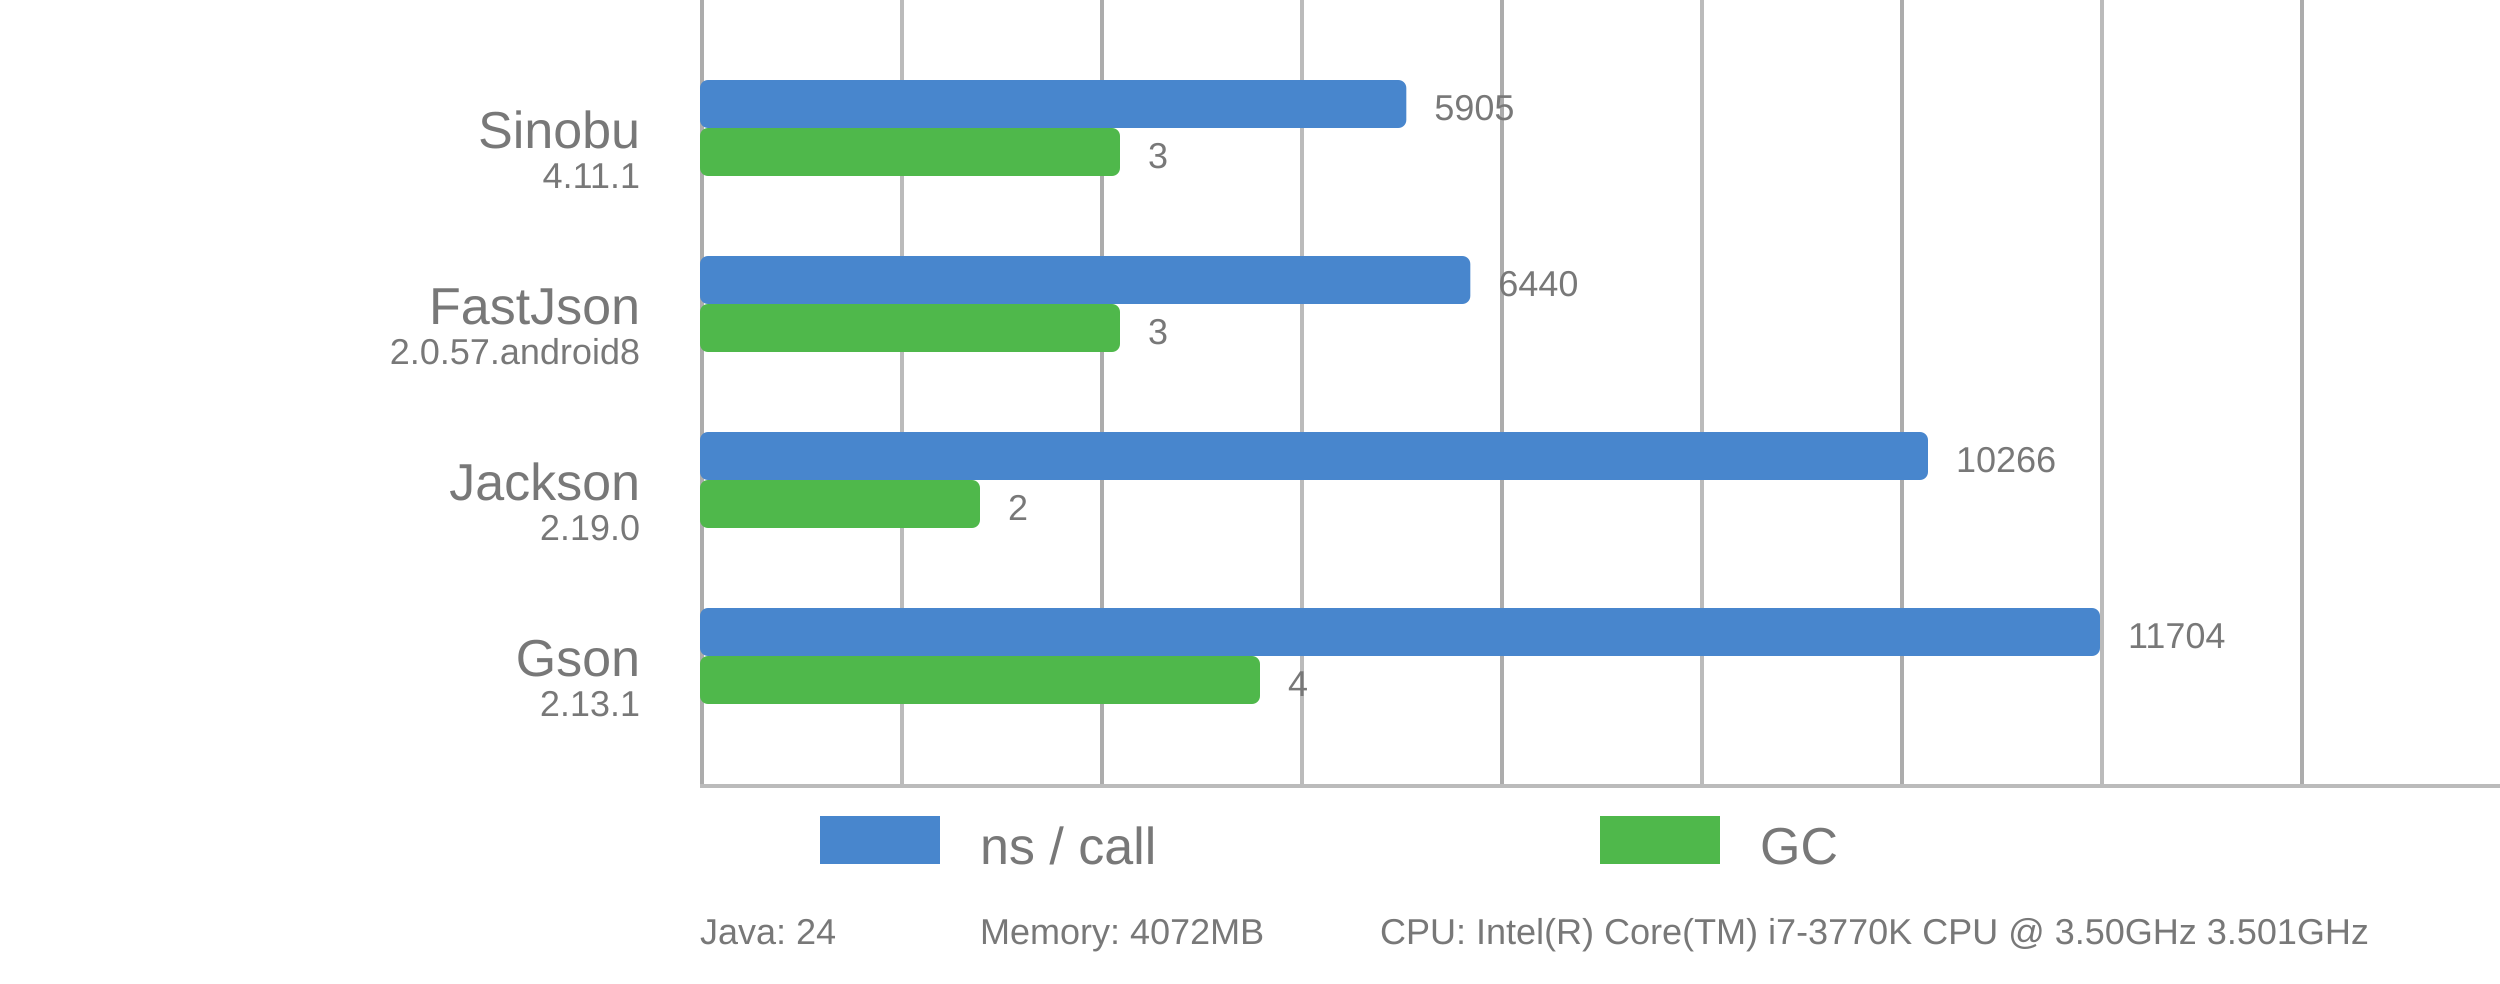
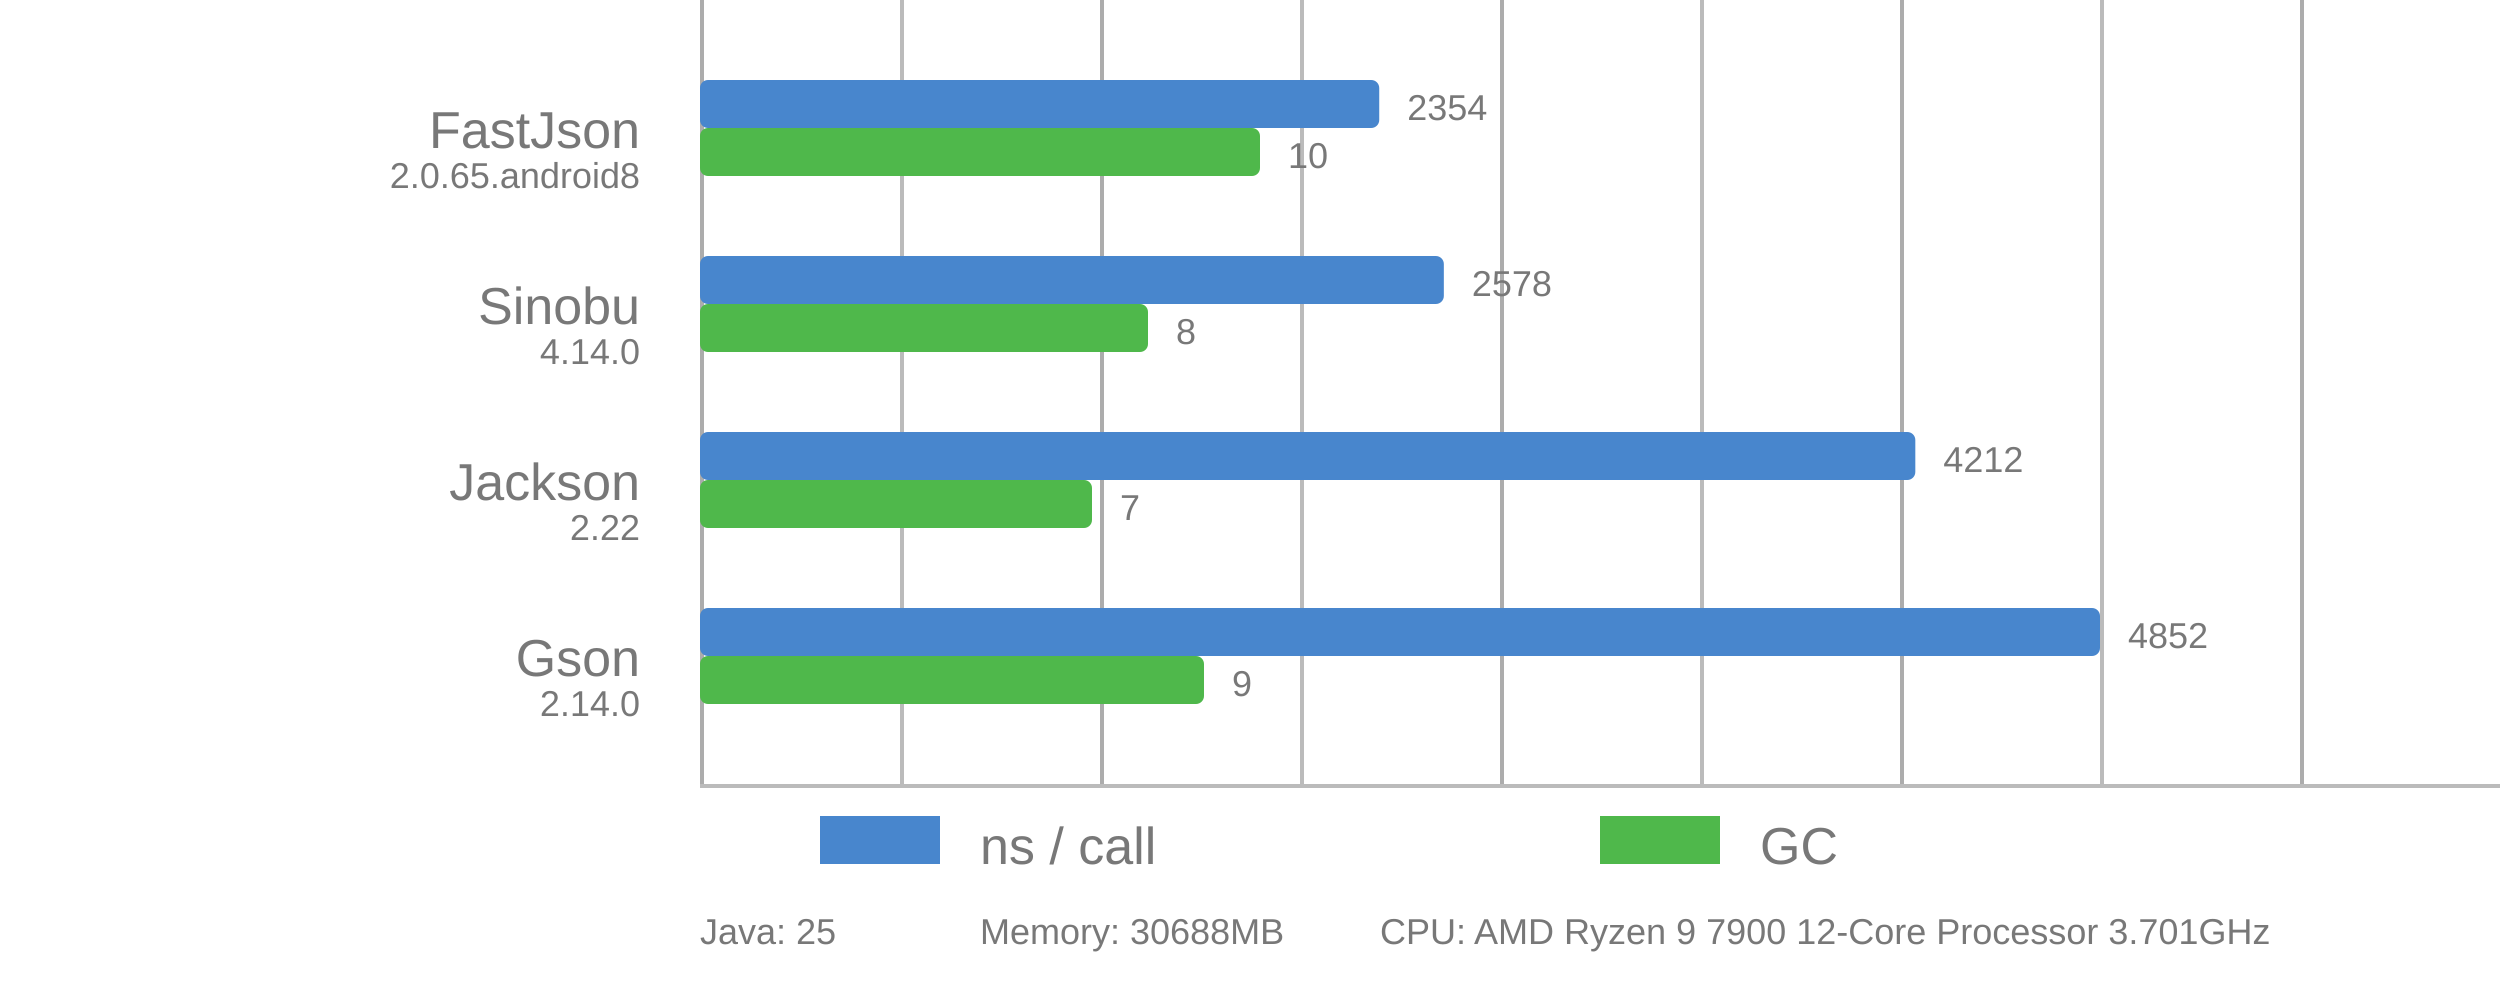
<svg xmlns="http://www.w3.org/2000/svg" viewBox="0 0 625 246">
  <style>
      text {
          font-family: Arial;
          font-size: 13px;
          fill: #787878;
      }

      .desc {
          font-size: 9px;
      }

      .vline {
          fill: #acacac;
          stroke: none;
          stroke-width: 0;
      }

      .subline {
          fill: #bbb;
          stroke: none;
          stroke-width: 0;
      }

      .bar {
          stroke-linejoin: round;
          height: 12px;
      }
  </style>
  <rect x="175" y="0" width="1" height="196" class="vline" />
  <rect x="275" y="0" width="1" height="196" class="vline" />
  <rect x="375" y="0" width="1" height="196" class="vline" />
  <rect x="475" y="0" width="1" height="196" class="vline" />
  <rect x="575" y="0" width="1" height="196" class="vline" />
  <rect x="225" y="0" width="1" height="196" class="subline" />
  <rect x="325" y="0" width="1" height="196" class="subline" />
  <rect x="425" y="0" width="1" height="196" class="subline" />
  <rect x="525" y="0" width="1" height="196" class="subline" />
  <rect x="175" y="196" width="450" height="1" class="subline" />
  <rect x="205" y="204" width="30" fill="#4886CD" class="bar" />
  <text x="245" y="216">ns / call</text>
  <rect x="400" y="204" width="30" fill="#4FB84B" class="bar" />
  <text x="440" y="216">GC</text>
-   <text x="160" y="37" text-anchor="end">Sinobu</text>
-   <text x="160" y="47" text-anchor="end" class="desc">4.11.1</text>
-   <rect x="175" y="20" width="176.58" rx="2" ry="2" fill="#4886CD" class="bar" />
-   <text x="358.58" y="30" class="desc">5905</text>
-   <rect x="175" y="32" width="105.00" rx="2" ry="2" fill="#4FB84B" class="bar" />
-   <text x="287.00" y="42" class="desc">3</text>
-   <text x="160" y="81" text-anchor="end">FastJson</text>
-   <text x="160" y="91" text-anchor="end" class="desc">2.0.57.android8</text>
-   <rect x="175" y="64" width="192.58" rx="2" ry="2" fill="#4886CD" class="bar" />
-   <text x="374.58" y="74" class="desc">6440</text>
-   <rect x="175" y="76" width="105.00" rx="2" ry="2" fill="#4FB84B" class="bar" />
-   <text x="287.00" y="86" class="desc">3</text>
+   <text x="160" y="37" text-anchor="end">FastJson</text>
+   <text x="160" y="47" text-anchor="end" class="desc">2.0.65.android8</text>
+   <rect x="175" y="20" width="169.81" rx="2" ry="2" fill="#4886CD" class="bar" />
+   <text x="351.81" y="30" class="desc">2354</text>
+   <rect x="175" y="32" width="140.00" rx="2" ry="2" fill="#4FB84B" class="bar" />
+   <text x="322.00" y="42" class="desc">10</text>
+   <text x="160" y="81" text-anchor="end">Sinobu</text>
+   <text x="160" y="91" text-anchor="end" class="desc">4.14.0</text>
+   <rect x="175" y="64" width="185.96" rx="2" ry="2" fill="#4886CD" class="bar" />
+   <text x="367.96" y="74" class="desc">2578</text>
+   <rect x="175" y="76" width="112.00" rx="2" ry="2" fill="#4FB84B" class="bar" />
+   <text x="294.00" y="86" class="desc">8</text>
  <text x="160" y="125" text-anchor="end">Jackson</text>
-   <text x="160" y="135" text-anchor="end" class="desc">2.19.0</text>
-   <rect x="175" y="108" width="307.00" rx="2" ry="2" fill="#4886CD" class="bar" />
-   <text x="489.00" y="118" class="desc">10266</text>
-   <rect x="175" y="120" width="70.00" rx="2" ry="2" fill="#4FB84B" class="bar" />
-   <text x="252.00" y="130" class="desc">2</text>
+   <text x="160" y="135" text-anchor="end" class="desc">2.22</text>
+   <rect x="175" y="108" width="303.83" rx="2" ry="2" fill="#4886CD" class="bar" />
+   <text x="485.83" y="118" class="desc">4212</text>
+   <rect x="175" y="120" width="98.00" rx="2" ry="2" fill="#4FB84B" class="bar" />
+   <text x="280.00" y="130" class="desc">7</text>
  <text x="160" y="169" text-anchor="end">Gson</text>
-   <text x="160" y="179" text-anchor="end" class="desc">2.13.1</text>
+   <text x="160" y="179" text-anchor="end" class="desc">2.14.0</text>
  <rect x="175" y="152" width="350.00" rx="2" ry="2" fill="#4886CD" class="bar" />
-   <text x="532.00" y="162" class="desc">11704</text>
-   <rect x="175" y="164" width="140.00" rx="2" ry="2" fill="#4FB84B" class="bar" />
-   <text x="322.00" y="174" class="desc">4</text>
-   <text x="175" y="236" class="desc">Java: 24</text>
-   <text x="245" y="236" class="desc">Memory: 4072MB</text>
-   <text x="345" y="236" class="desc">CPU: Intel(R) Core(TM) i7-3770K CPU @ 3.50GHz 3.501GHz</text>
+   <text x="532.00" y="162" class="desc">4852</text>
+   <rect x="175" y="164" width="126.00" rx="2" ry="2" fill="#4FB84B" class="bar" />
+   <text x="308.00" y="174" class="desc">9</text>
+   <text x="175" y="236" class="desc">Java: 25</text>
+   <text x="245" y="236" class="desc">Memory: 30688MB</text>
+   <text x="345" y="236" class="desc">CPU: AMD Ryzen 9 7900 12-Core Processor              3.701GHz</text>
</svg>
